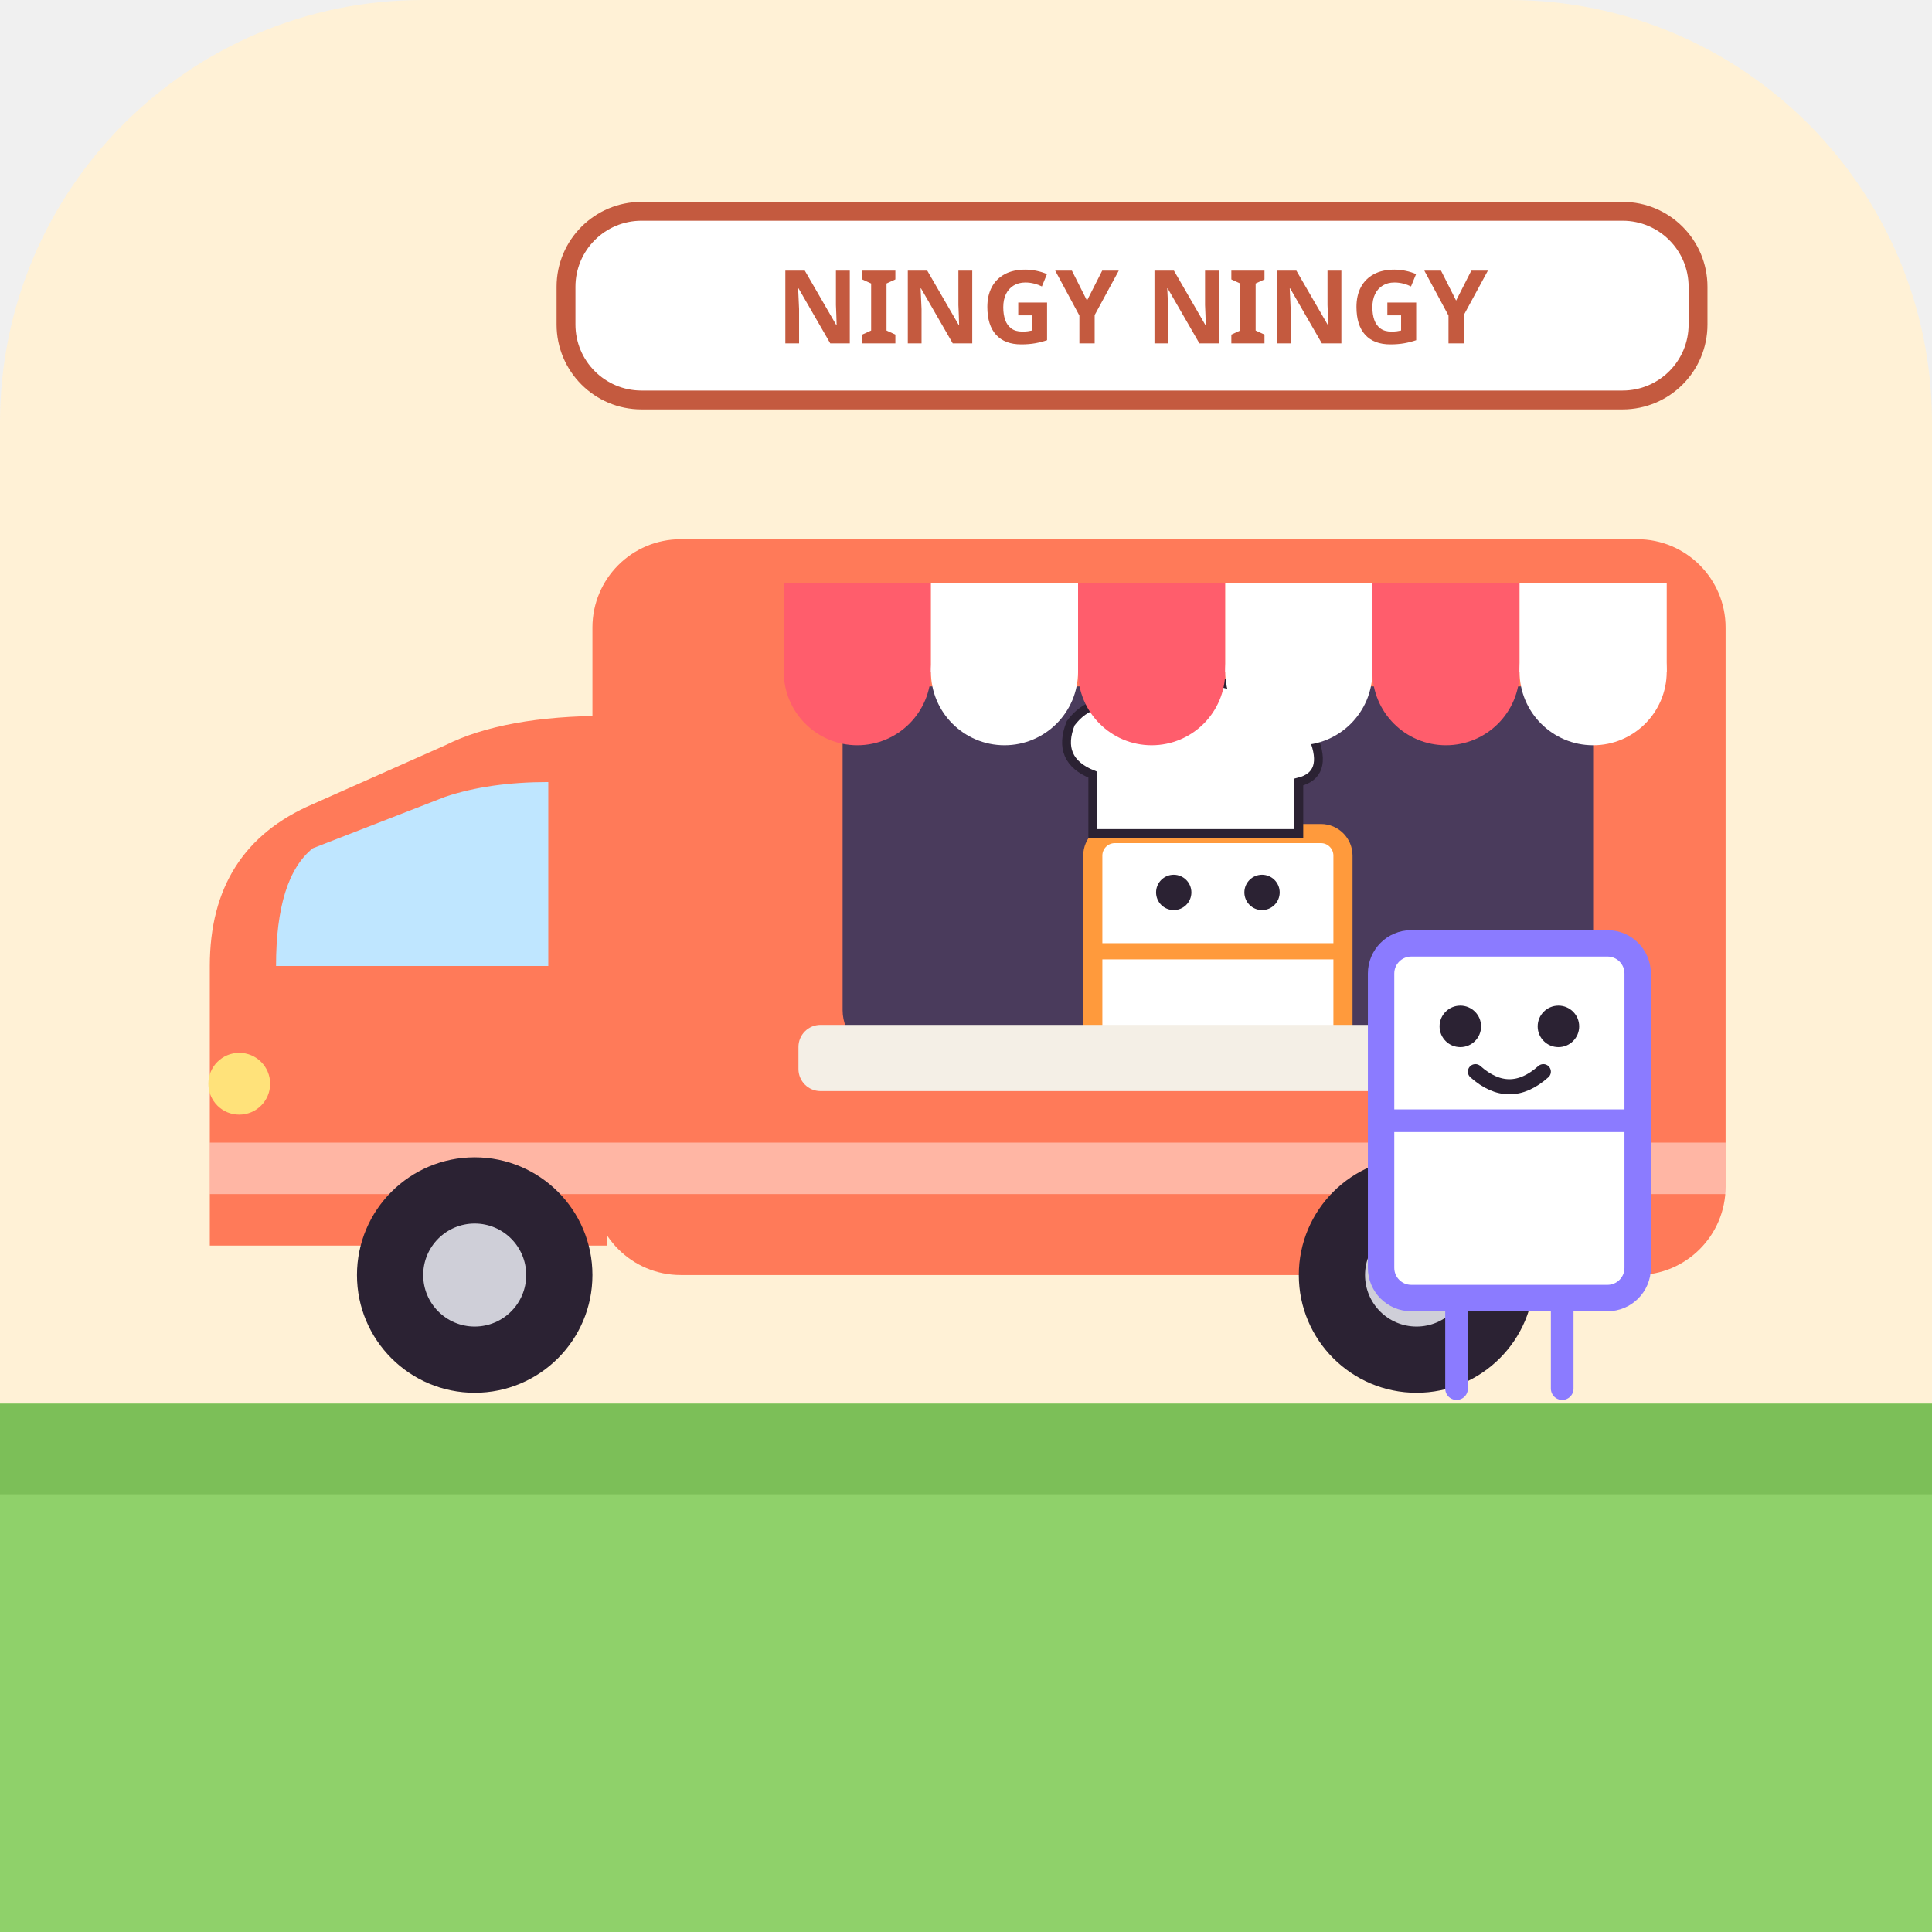
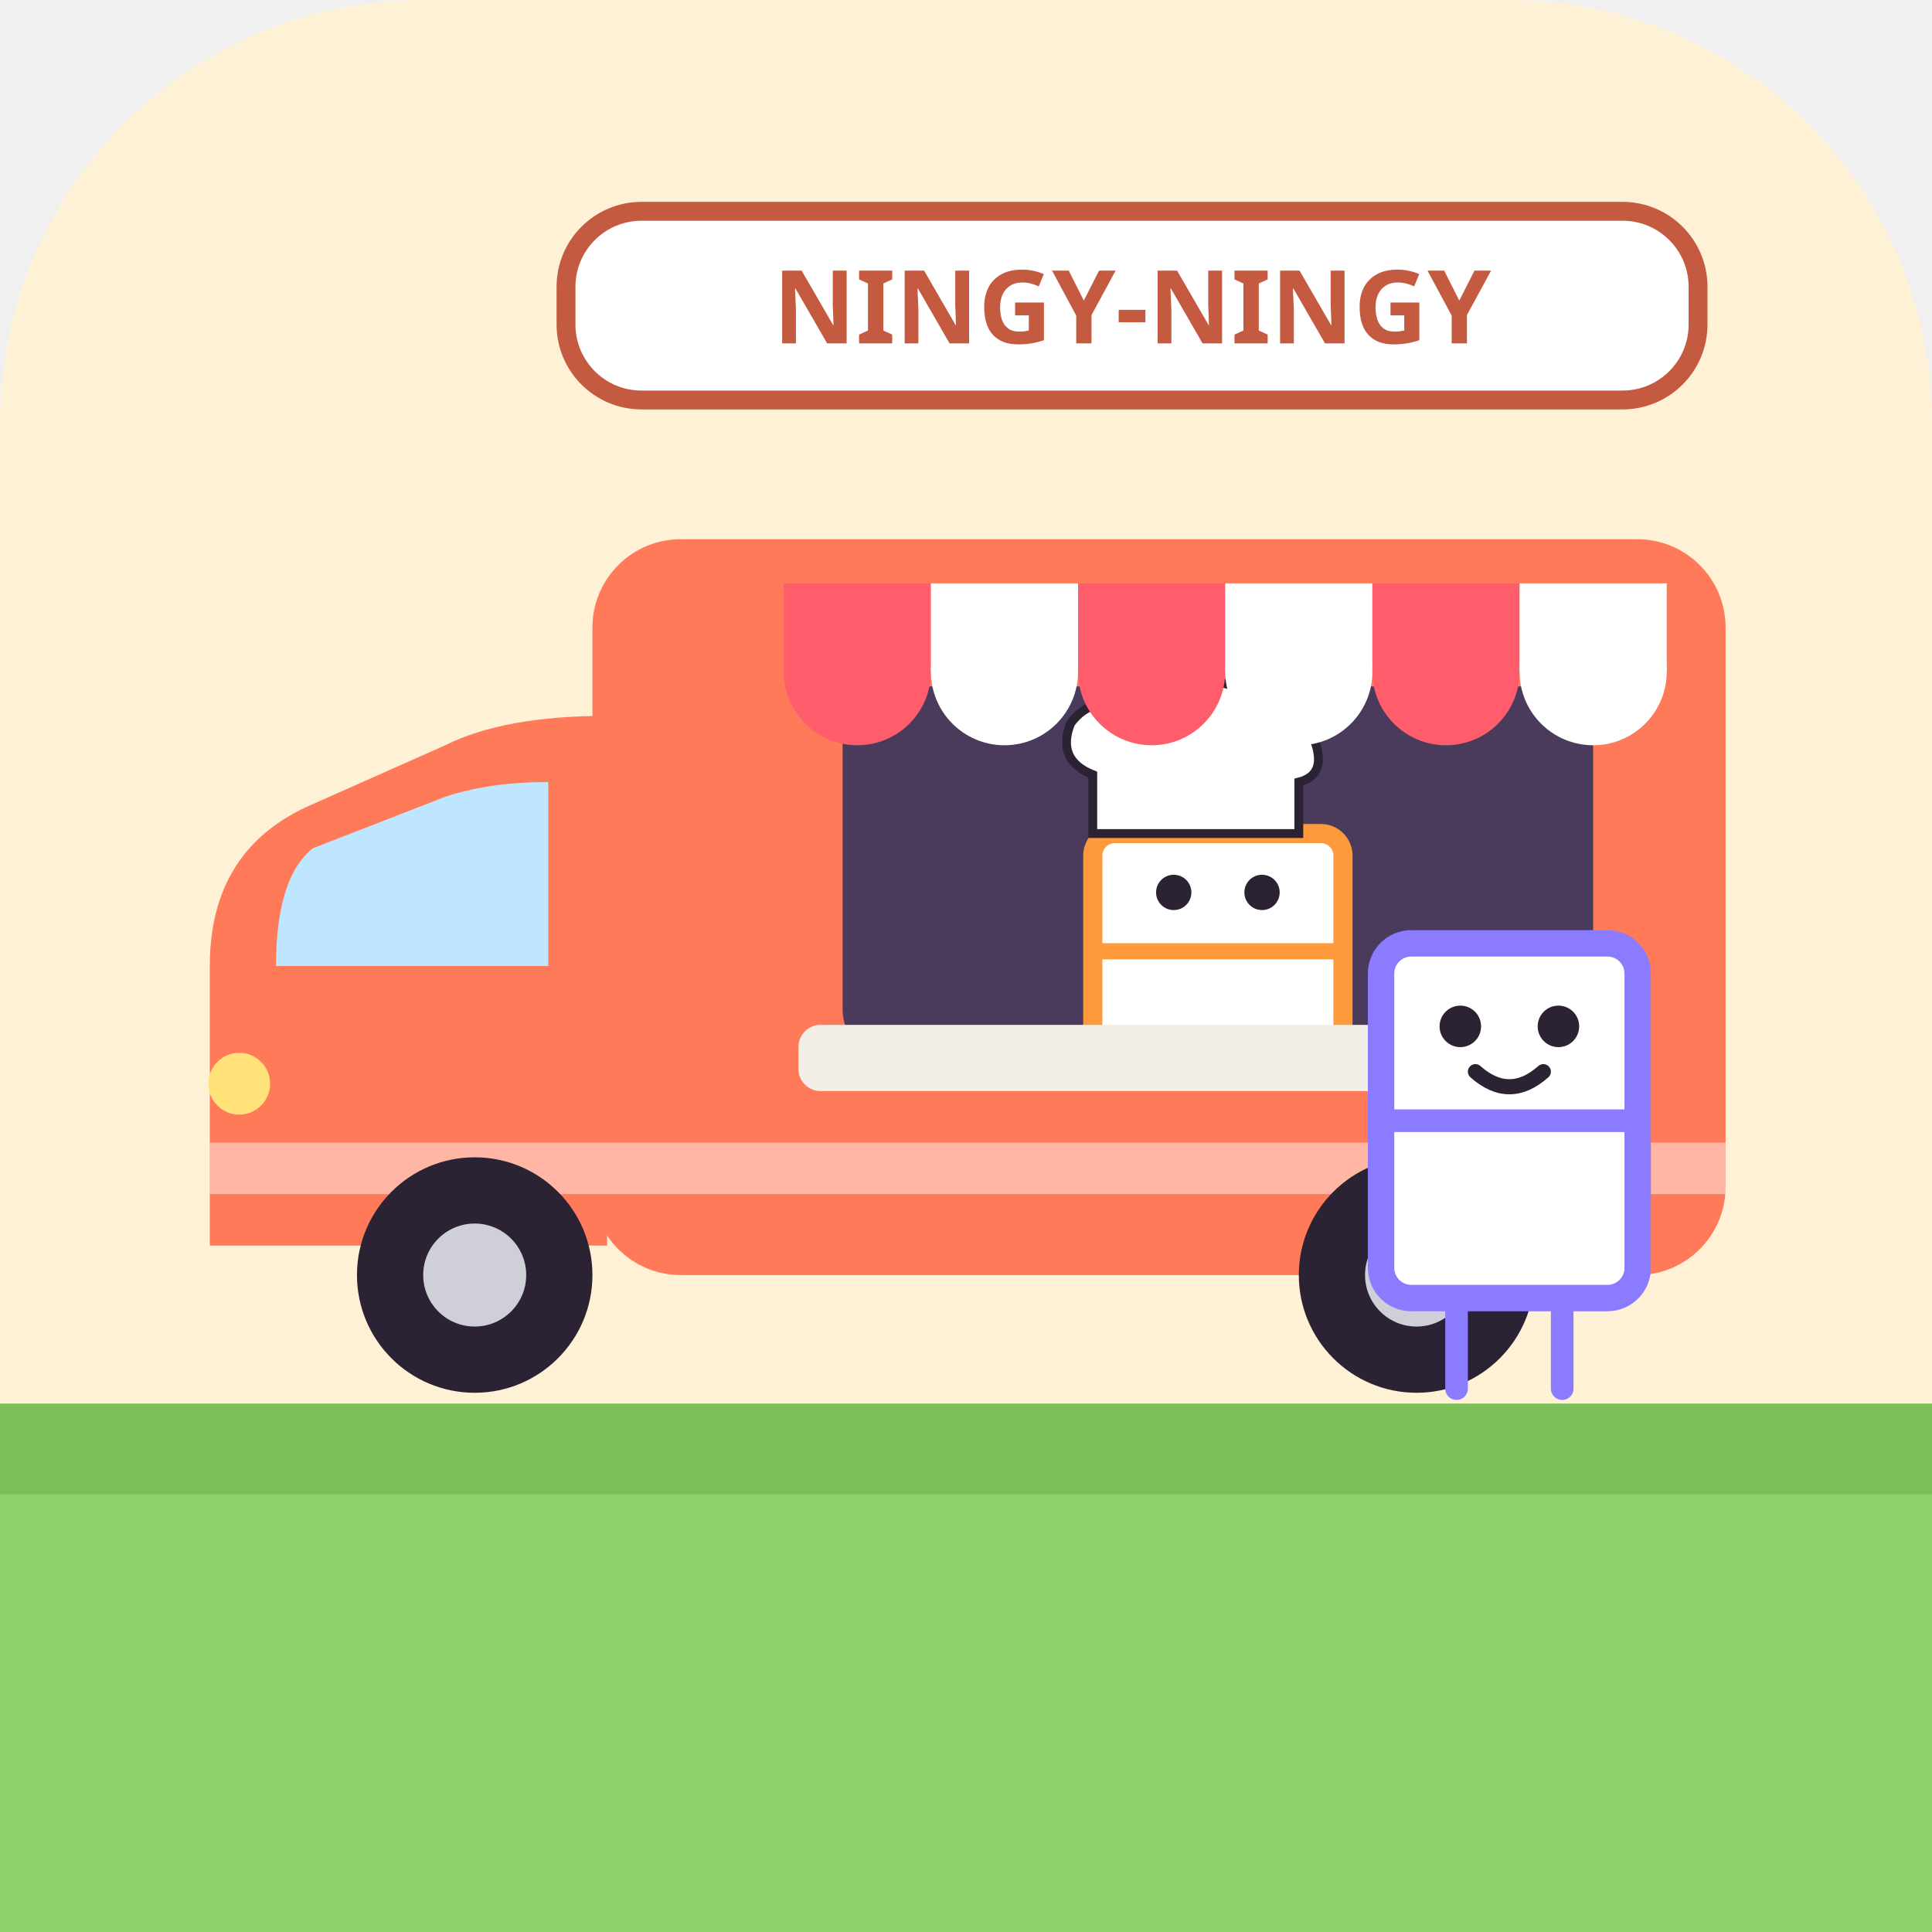
<svg xmlns="http://www.w3.org/2000/svg" viewBox="0 0 512 512" width="512" height="512">
  <rect width="512" height="512" rx="112" fill="#fff1d6" />
  <rect y="372" width="512" height="140" fill="#8fd16a" />
  <path d="M0 372h512v24H0z" fill="#7cbf58" />
  <g transform="translate(40 100) scale(1.95)">
    <path d="M8 118 V80 Q8 64 22 58 L40 50 Q48 46 62 46 V118Z" fill="#ff7a59" />
    <path d="M22 64 L40 57 Q46 55 54 55 V80 H17 Q17 68 22 64Z" fill="#bfe6ff" />
    <rect x="60" y="22" width="154" height="100" rx="12" fill="#ff7a59" />
    <rect x="94" y="42" width="102" height="50" rx="6" fill="#4a3b5c" />
    <rect x="128" y="62" width="34" height="32" rx="3" fill="#fff" stroke="#ff9a3c" stroke-width="2.6" />
    <path d="M128 78 H162" stroke="#ff9a3c" stroke-width="2.2" />
    <circle cx="139" cy="70" r="2.4" fill="#2b2233" />
    <circle cx="151" cy="70" r="2.4" fill="#2b2233" />
    <path d="M128 62 V54 Q123 52 125 47 Q128 43 133 45 Q136 40 142 42 Q148 40 150 46 Q156 44 158 49 Q160 54 156 55 V62Z" fill="#fff" stroke="#2b2233" stroke-width="1.2" />
    <rect x="88" y="88" width="114" height="9" rx="3" fill="#f4efe6" />
    <g>
      <rect x="86" y="28" width="20" height="12" fill="#ff5d6c" />
      <circle cx="96" cy="40" r="10" fill="#ff5d6c" />
      <rect x="106" y="28" width="20" height="12" fill="#fff" />
      <circle cx="116" cy="40" r="10" fill="#fff" />
      <rect x="126" y="28" width="20" height="12" fill="#ff5d6c" />
      <circle cx="136" cy="40" r="10" fill="#ff5d6c" />
      <rect x="146" y="28" width="20" height="12" fill="#fff" />
      <circle cx="156" cy="40" r="10" fill="#fff" />
      <rect x="166" y="28" width="20" height="12" fill="#ff5d6c" />
      <circle cx="176" cy="40" r="10" fill="#ff5d6c" />
      <rect x="186" y="28" width="20" height="12" fill="#fff" />
      <circle cx="196" cy="40" r="10" fill="#fff" />
    </g>
    <rect x="8" y="104" width="206" height="7" fill="#fff" opacity=".45" />
    <circle cx="12" cy="96" r="4.2" fill="#ffe27a" />
    <g transform="translate(44 122)">
      <circle r="16" fill="#2b2233" />
      <circle r="7" fill="#cfcfd8" />
    </g>
    <g transform="translate(172 122)">
      <circle r="16" fill="#2b2233" />
      <circle r="7" fill="#cfcfd8" />
    </g>
  </g>
  <g transform="translate(400 250)">
    <rect x="-34" y="0" width="68" height="94" rx="8" fill="#fff" stroke="#8b7bff" stroke-width="7" />
    <path d="M-34 47 H34" stroke="#8b7bff" stroke-width="6" />
    <circle cx="-13" cy="22" r="5.5" fill="#2b2233" />
    <circle cx="13" cy="22" r="5.5" fill="#2b2233" />
    <path d="M-9 34 Q0 42 9 34" stroke="#2b2233" stroke-width="4" fill="none" stroke-linecap="round" />
    <path d="M-14 94 V118 M14 94 V118" stroke="#8b7bff" stroke-width="6" stroke-linecap="round" />
  </g>
  <rect x="150" y="56" width="300" height="50" rx="20" fill="#fff" stroke="#c45a3f" stroke-width="5" />
-   <text x="300" y="91" font-family="ui-rounded, 'SF Pro Rounded', 'Nunito', 'Trebuchet MS', system-ui, sans-serif" font-size="27" font-weight="900" text-anchor="middle" fill="#c45a3f">NINGY NINGY</text>
+   <text x="300" y="91" font-family="ui-rounded, 'SF Pro Rounded', 'Nunito', 'Trebuchet MS', system-ui, sans-serif" font-size="27" font-weight="900" text-anchor="middle" fill="#c45a3f">NINGY-NINGY</text>
</svg>
